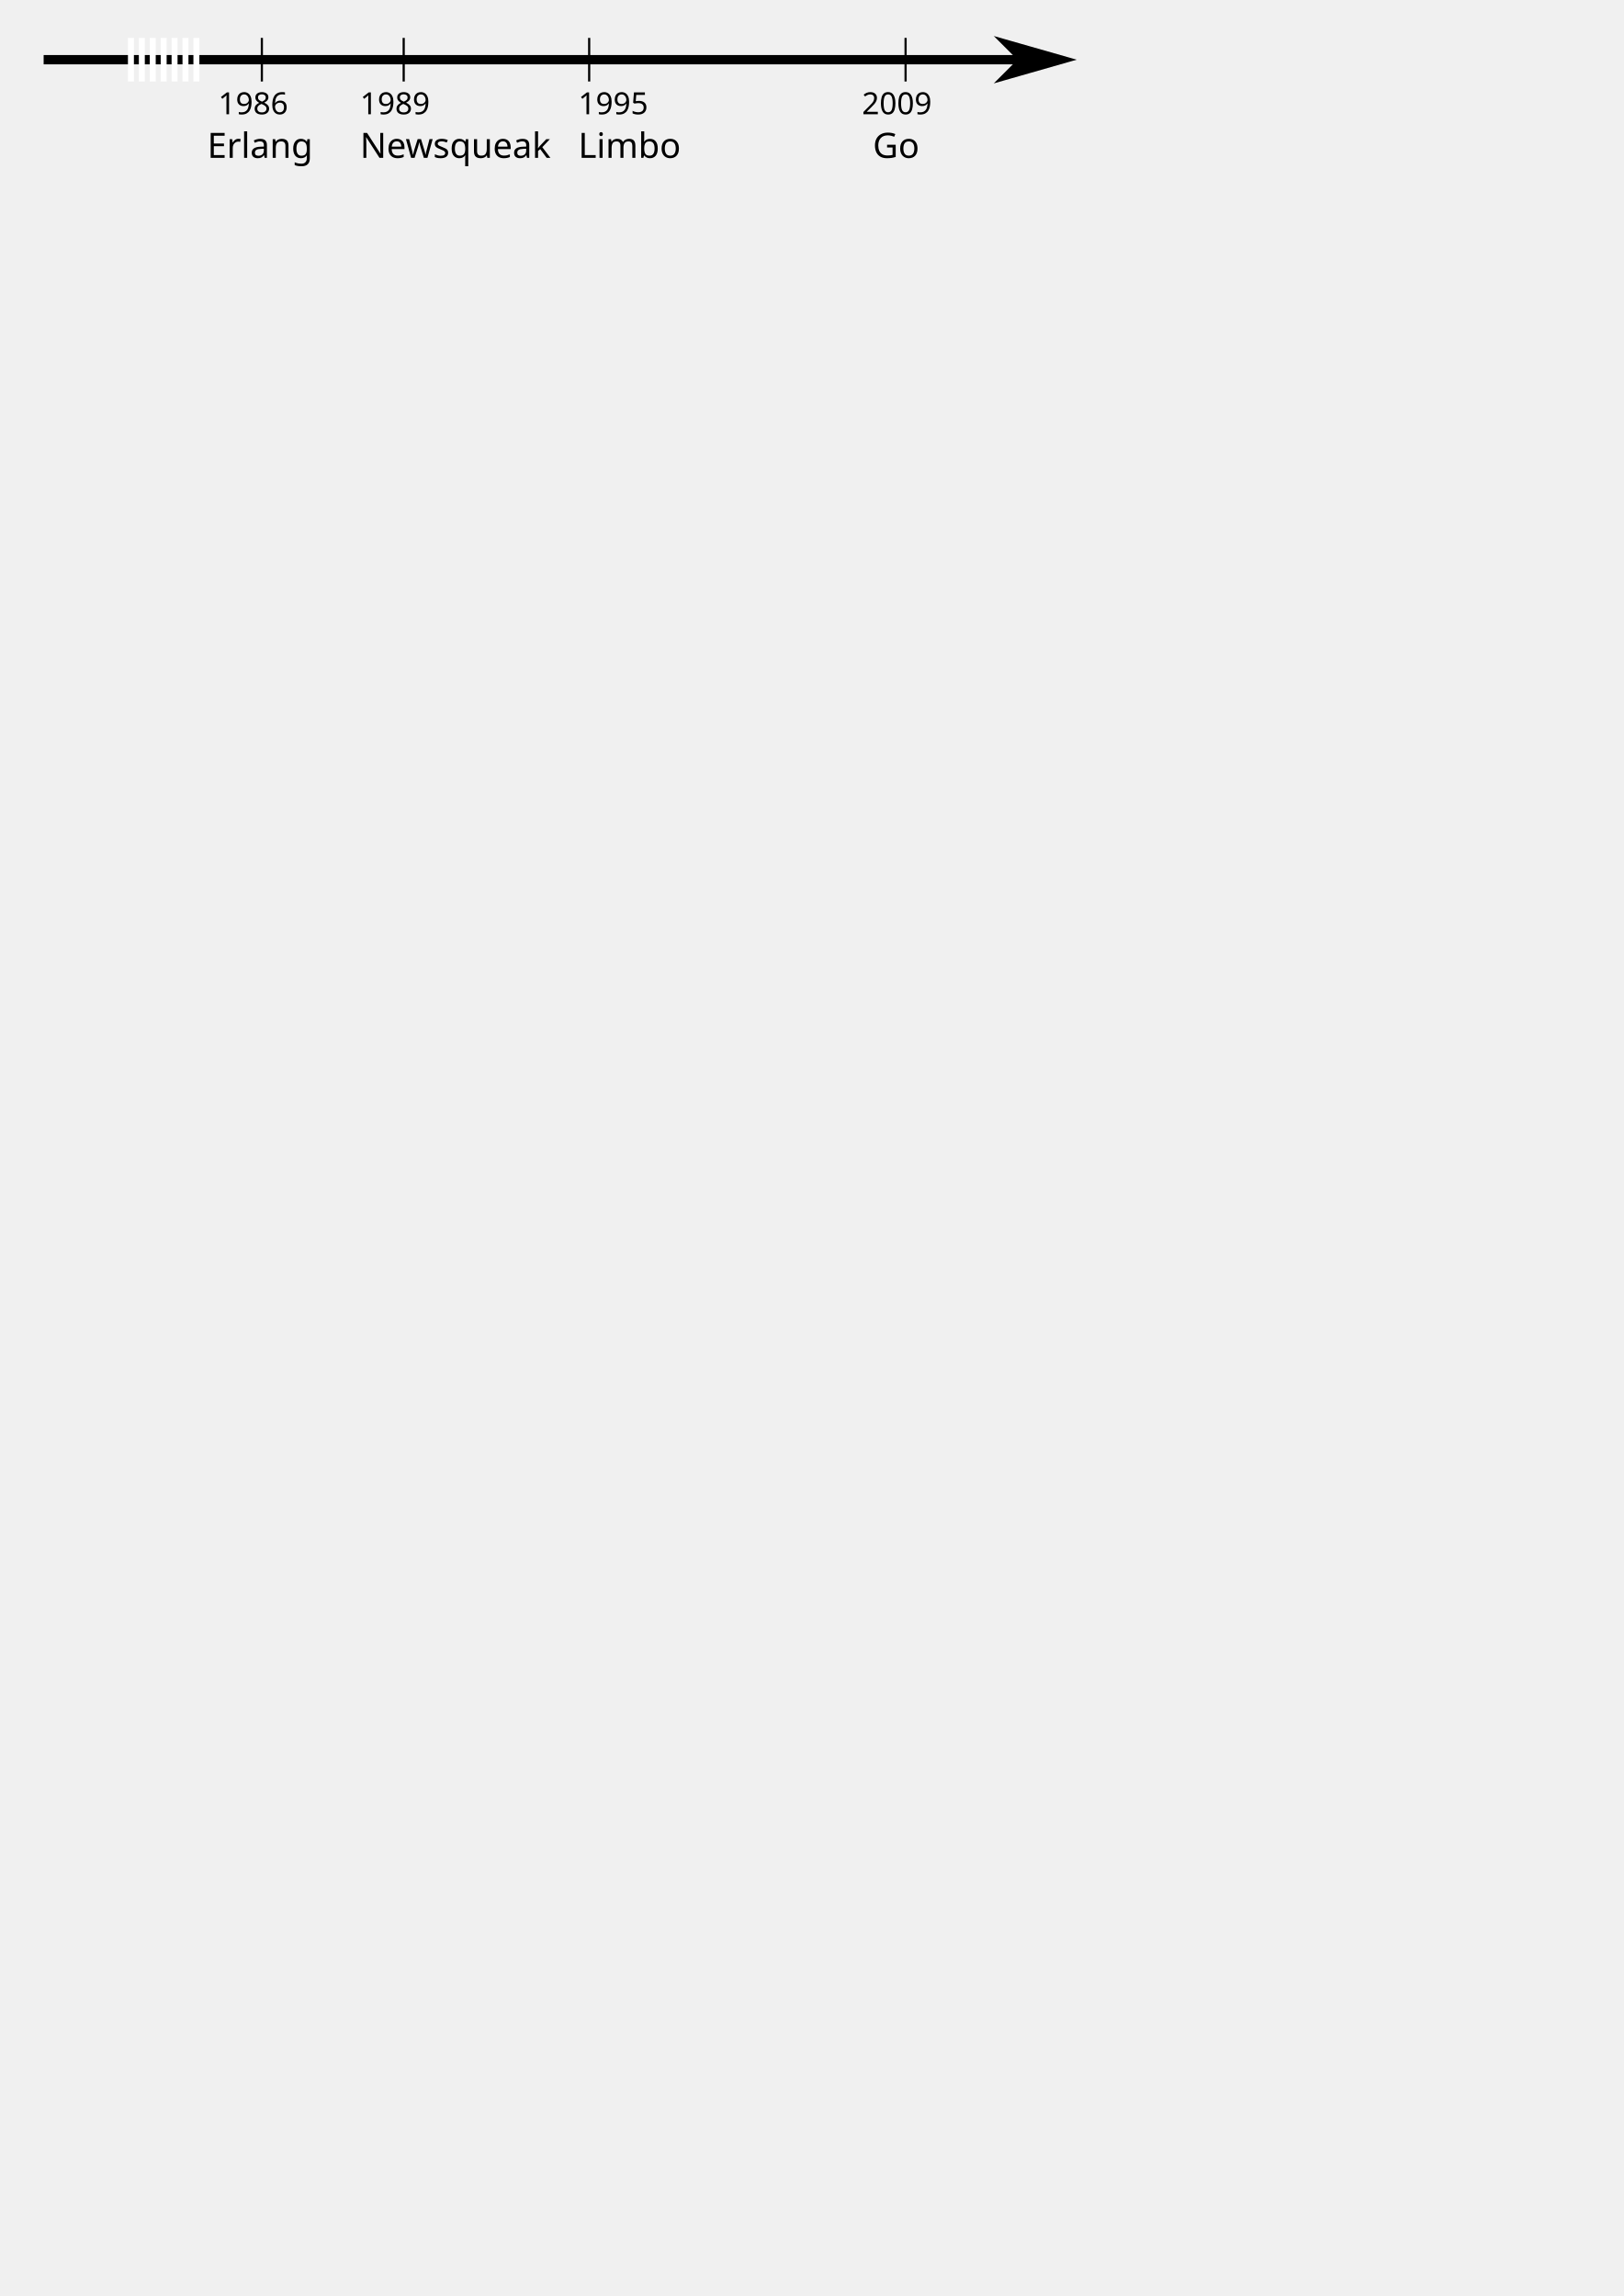
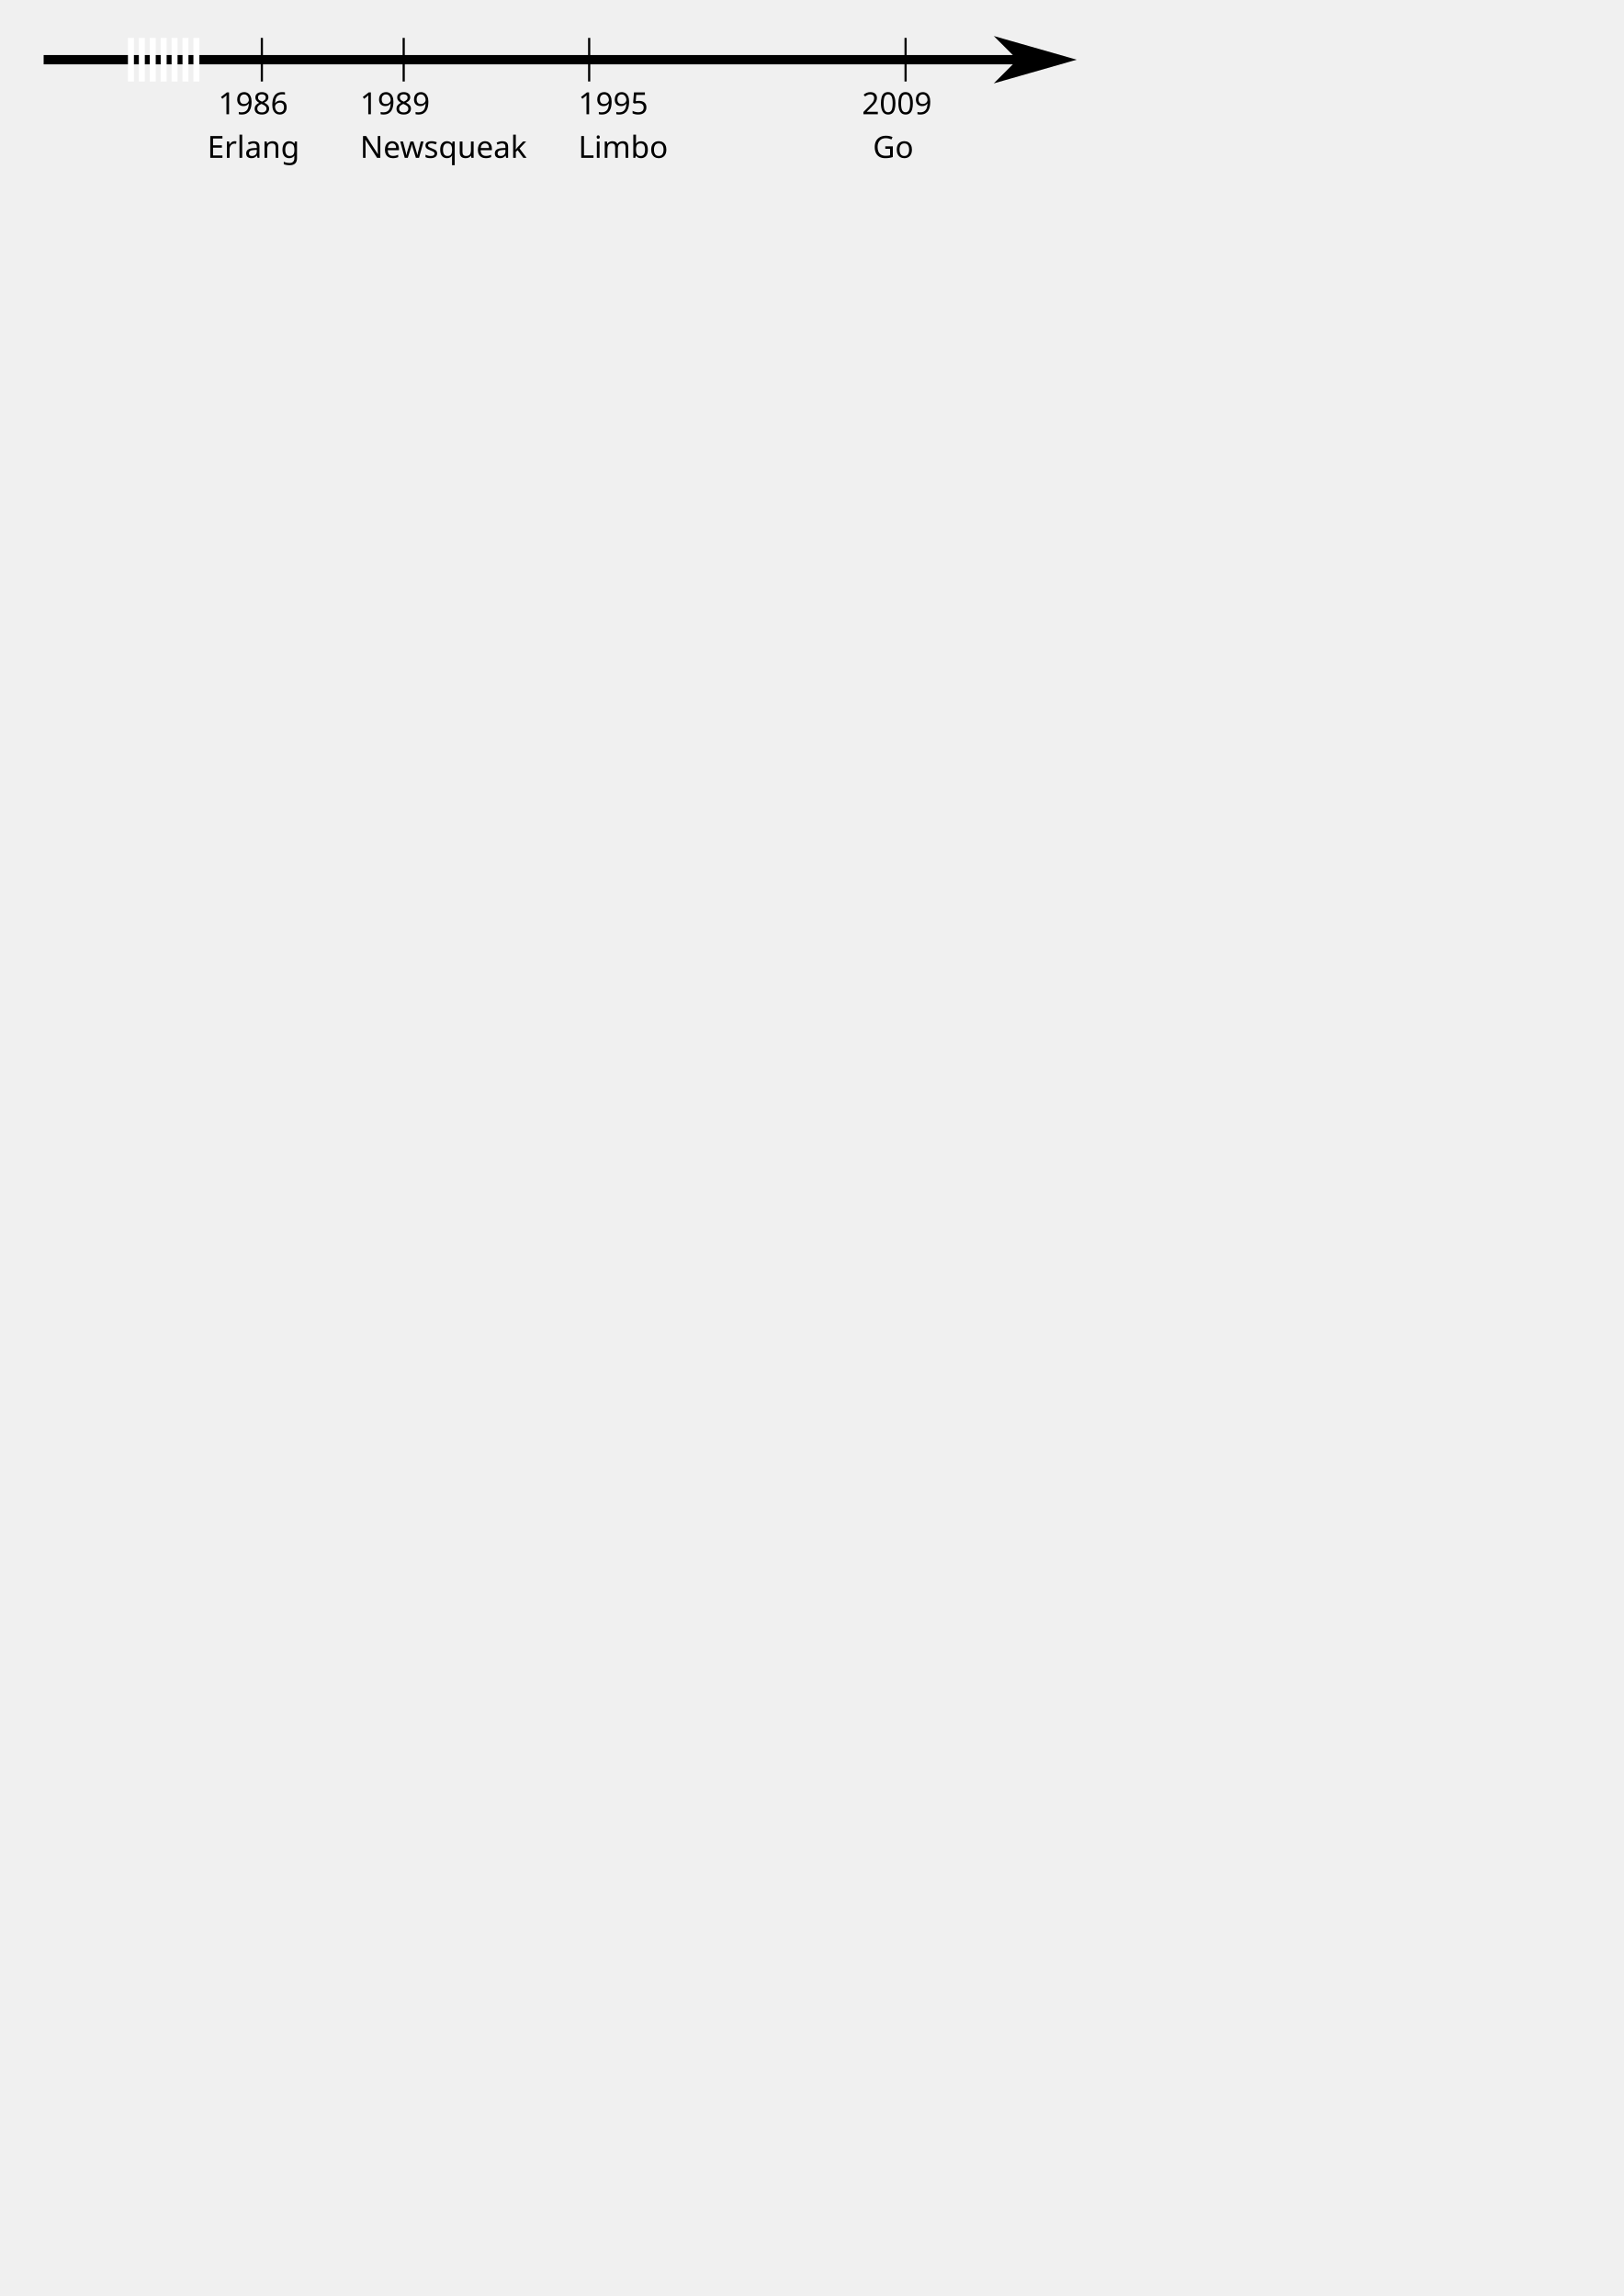
<svg xmlns="http://www.w3.org/2000/svg" width="744.094" height="1052.362" id="svg2" version="1.1">
  <defs id="defs4">
    <marker orient="auto" refY="0.0" refX="0.0" id="Arrow2Send" style="overflow:visible;">
      <path id="path3716" style="font-size:12.0;fill-rule:evenodd;stroke-width:0.625;stroke-linejoin:round;" d="M 8.719,4.034 L -2.207,0.016 L 8.719,-4.002 C 6.973,-1.63 6.983,1.616 8.719,4.034 z " transform="scale(0.3) rotate(180) translate(-2.3,0)" />
    </marker>
    <marker orient="auto" refY="0.0" refX="0.0" id="Arrow2Lend" style="overflow:visible;">
      <path id="path3704" style="font-size:12.0;fill-rule:evenodd;stroke-width:0.625;stroke-linejoin:round;" d="M 8.719,4.034 L -2.207,0.016 L 8.719,-4.002 C 6.973,-1.63 6.983,1.616 8.719,4.034 z " transform="scale(1.1) rotate(180) translate(1,0)" />
    </marker>
    <marker orient="auto" refY="0.0" refX="0.0" id="Arrow1Mend" style="overflow:visible;">
      <path id="path3713" d="M 0.0,0.0 L 5.0,-5.0 L -12.5,0.0 L 5.0,5.0 L 0.0,0.0 z " style="fill-rule:evenodd;stroke:#000000;stroke-width:1.0pt;marker-start:none;" transform="scale(0.4) rotate(180) translate(10,0)" />
    </marker>
    <marker orient="auto" refY="0.0" refX="0.0" id="Arrow1Lend" style="overflow:visible;">
      <path id="path3707" d="M 0.0,0.0 L 5.0,-5.0 L -12.5,0.0 L 5.0,5.0 L 0.0,0.0 z " style="fill-rule:evenodd;stroke:#000000;stroke-width:1.0pt;marker-start:none;" transform="scale(0.8) rotate(180) translate(12.5,0)" />
    </marker>
    <marker orient="auto" refY="0" refX="0" id="Arrow1Mend-2" style="overflow:visible">
      <path id="path3713-9" d="M 0,0 5,-5 -12.5,0 5,5 0,0 z" style="fill-rule:evenodd;stroke:#000000;stroke-width:1pt;marker-start:none" transform="matrix(-0.4,0,0,-0.4,-4,0)" />
    </marker>
    <marker orient="auto" refY="0" refX="0" id="Arrow1Mend-1" style="overflow:visible">
      <path id="path3713-1" d="M 0,0 5,-5 -12.5,0 5,5 0,0 z" style="fill-rule:evenodd;stroke:#000000;stroke-width:1pt;marker-start:none" transform="matrix(-0.4,0,0,-0.4,-4,0)" />
    </marker>
  </defs>
  <g id="layer1">
    <rect style="fill:none" id="rect2822" width="58.571" height="40" x="88.571" y="106.648" ry="11.429" />
    <rect style="fill:none" id="rect2824" width="31.429" height="37.143" x="85.714" y="103.791" ry="11.429" />
    <rect style="fill:none" id="rect2826-8" width="38.571" height="31.429" x="205.964" y="76.898" ry="11.429" />
    <rect style="fill:none" id="rect2826-85" width="38.571" height="31.429" x="277.393" y="74.041" ry="11.429" />
    <text xml:space="preserve" style="font-size:16px;font-style:normal;font-variant:normal;font-weight:normal;font-stretch:normal;text-align:start;line-height:125%;writing-mode:lr-tb;text-anchor:start;fill:#000000;fill-opacity:1;stroke:none;font-family:Droid Serif;-inkscape-font-specification:Droid Serif" x="227.143" y="121.648" id="text3657">
      <tspan id="tspan3659" x="227.143" y="121.648" />
    </text>
    <rect style="fill:none" id="rect2826-84" width="38.571" height="31.429" x="359.286" y="42.612" ry="11.429" />
-     <text xml:space="preserve" style="font-size:16px;font-style:normal;font-variant:normal;font-weight:normal;font-stretch:normal;text-align:start;line-height:125%;writing-mode:lr-tb;text-anchor:start;fill:#000000;fill-opacity:1;stroke:none;font-family:Droid Serif;-inkscape-font-specification:Droid Serif" x="165" y="72.362" id="text5075">
+     <text xml:space="preserve" style="font-size:14px;font-style:normal;font-variant:normal;font-weight:normal;font-stretch:normal;text-align:start;line-height:125%;writing-mode:lr-tb;text-anchor:start;fill:#000000;fill-opacity:1;stroke:none;font-family:PT Sans;-inkscape-font-specification:PT Sans;text-indent:0;text-decoration:none;letter-spacing:normal;word-spacing:normal;text-transform:none;direction:ltr;block-progression:tb;baseline-shift:baseline;color:#000000;fill-rule:nonzero;marker:none;visibility:visible;display:inline;overflow:visible;enable-background:accumulate" x="165" y="72.362" id="text5075">
      <tspan x="165" y="72.362" id="tspan2897">Newsqueak</tspan>
      <tspan x="165" y="92.362" id="tspan2901" />
    </text>
    <path style="fill:none;stroke:#000000;stroke-width:4.277px;stroke-linecap:butt;stroke-linejoin:miter;stroke-opacity:1;marker-start:none;marker-end:url(#Arrow1Mend)" d="m 20,27.362 c 365.8,0 465,0 465,0" id="path2894" />
-     <text xml:space="preserve" style="font-size:16px;font-style:normal;font-variant:normal;font-weight:normal;font-stretch:normal;text-align:start;line-height:125%;writing-mode:lr-tb;text-anchor:start;fill:#000000;fill-opacity:1;stroke:none;font-family:Droid Serif;-inkscape-font-specification:Droid Serif" x="265" y="72.362" id="text5075-5">
+     <text xml:space="preserve" style="font-size:14px;font-style:normal;font-variant:normal;font-weight:normal;font-stretch:normal;text-align:start;line-height:125%;writing-mode:lr-tb;text-anchor:start;fill:#000000;fill-opacity:1;stroke:none;font-family:PT Sans;-inkscape-font-specification:PT Sans;text-indent:0;text-decoration:none;letter-spacing:normal;word-spacing:normal;text-transform:none;direction:ltr;block-progression:tb;baseline-shift:baseline;color:#000000;fill-rule:nonzero;marker:none;visibility:visible;display:inline;overflow:visible;enable-background:accumulate" x="265" y="72.362" id="text5075-5">
      <tspan x="265" y="72.362" id="tspan2897-6">Limbo</tspan>
    </text>
-     <text xml:space="preserve" style="font-size:16px;font-style:normal;font-variant:normal;font-weight:normal;font-stretch:normal;text-align:start;line-height:125%;writing-mode:lr-tb;text-anchor:start;fill:#000000;fill-opacity:1;stroke:none;font-family:Droid Serif;-inkscape-font-specification:Droid Serif" x="400" y="72.362" id="text5075-5-2">
+     <text xml:space="preserve" style="font-size:14px;font-style:normal;font-variant:normal;font-weight:normal;font-stretch:normal;text-align:start;line-height:125%;writing-mode:lr-tb;text-anchor:start;fill:#000000;fill-opacity:1;stroke:none;font-family:PT Sans;-inkscape-font-specification:PT Sans;text-indent:0;text-decoration:none;letter-spacing:normal;word-spacing:normal;text-transform:none;direction:ltr;block-progression:tb;baseline-shift:baseline;color:#000000;fill-rule:nonzero;marker:none;visibility:visible;display:inline;overflow:visible;enable-background:accumulate" x="400" y="72.362" id="text5075-5-2">
      <tspan x="400" y="72.362" id="tspan2897-6-7">Go</tspan>
    </text>
-     <text xml:space="preserve" style="font-size:16px;font-style:normal;font-variant:normal;font-weight:normal;font-stretch:normal;text-align:start;line-height:125%;writing-mode:lr-tb;text-anchor:start;fill:#000000;fill-opacity:1;stroke:none;font-family:Droid Serif;-inkscape-font-specification:Droid Serif" x="95" y="72.362" id="text5075-5-0">
+     <text xml:space="preserve" style="font-size:14px;font-style:normal;font-variant:normal;font-weight:normal;font-stretch:normal;text-align:start;line-height:125%;writing-mode:lr-tb;text-anchor:start;fill:#000000;fill-opacity:1;stroke:none;font-family:PT Sans;-inkscape-font-specification:PT Sans;text-indent:0;text-decoration:none;letter-spacing:normal;word-spacing:normal;text-transform:none;direction:ltr;block-progression:tb;baseline-shift:baseline;color:#000000;fill-rule:nonzero;marker:none;visibility:visible;display:inline;overflow:visible;enable-background:accumulate" x="95" y="72.362" id="text5075-5-0">
      <tspan x="95" y="72.362" id="tspan2897-6-9">Erlang</tspan>
    </text>
    <flowRoot xml:space="preserve" id="flowRoot2903" style="fill:black;stroke:none;stroke-opacity:1;stroke-width:1px;stroke-linejoin:miter;stroke-linecap:butt;fill-opacity:1;font-family:Bitstream Vera Sans;font-style:normal;font-weight:normal;font-size:40px">
      <flowRegion id="flowRegion2905">
        <rect id="rect2907" width="465.357" height="56.071" x="30.714" y="14.505" />
      </flowRegion>
      <flowPara id="flowPara2909" />
    </flowRoot>
-     <text xml:space="preserve" style="font-size:16px;font-style:normal;font-variant:normal;font-weight:normal;font-stretch:normal;text-align:start;line-height:125%;writing-mode:lr-tb;text-anchor:start;fill:#000000;fill-opacity:1;stroke:none;font-family:Droid Serif;-inkscape-font-specification:Droid Serif" x="165" y="52.362" id="text5075-59">
-       <tspan x="165" y="52.362" id="tspan2897-7" style="font-size:14px">1989</tspan>
+     <text xml:space="preserve" style="font-size:14px;font-style:normal;font-variant:normal;font-weight:normal;font-stretch:normal;text-align:start;line-height:125%;writing-mode:lr-tb;text-anchor:start;fill:#000000;fill-opacity:1;stroke:none;font-family:PT Sans;-inkscape-font-specification:PT Sans;text-indent:0;text-decoration:none;letter-spacing:normal;word-spacing:normal;text-transform:none;direction:ltr;block-progression:tb;baseline-shift:baseline;color:#000000;fill-rule:nonzero;marker:none;visibility:visible;display:inline;overflow:visible;enable-background:accumulate" x="165" y="52.362" id="text5075-59">
+       <tspan x="165" y="52.362" id="tspan2897-7" style="font-size:14px;font-style:normal;font-variant:normal;font-weight:normal;font-stretch:normal;text-indent:0;text-align:start;text-decoration:none;line-height:125%;letter-spacing:normal;word-spacing:normal;text-transform:none;direction:ltr;block-progression:tb;writing-mode:lr-tb;text-anchor:start;baseline-shift:baseline;color:#000000;fill:#000000;fill-opacity:1;fill-rule:nonzero;stroke:none;marker:none;visibility:visible;display:inline;overflow:visible;enable-background:accumulate;font-family:PT Sans;-inkscape-font-specification:PT Sans">1989</tspan>
      <tspan x="165" y="69.862" id="tspan2901-7" />
    </text>
-     <text xml:space="preserve" style="font-size:16px;font-style:normal;font-variant:normal;font-weight:normal;font-stretch:normal;text-align:start;line-height:125%;writing-mode:lr-tb;text-anchor:start;fill:#000000;fill-opacity:1;stroke:none;font-family:Droid Serif;-inkscape-font-specification:Droid Serif" x="265" y="52.362" id="text5075-59-8">
-       <tspan x="265" y="52.362" id="tspan2897-7-1" style="font-size:14px">1995</tspan>
+     <text xml:space="preserve" style="font-size:14px;font-style:normal;font-variant:normal;font-weight:normal;font-stretch:normal;text-align:start;line-height:125%;writing-mode:lr-tb;text-anchor:start;fill:#000000;fill-opacity:1;stroke:none;font-family:PT Sans;-inkscape-font-specification:PT Sans;text-indent:0;text-decoration:none;letter-spacing:normal;word-spacing:normal;text-transform:none;direction:ltr;block-progression:tb;baseline-shift:baseline;color:#000000;fill-rule:nonzero;marker:none;visibility:visible;display:inline;overflow:visible;enable-background:accumulate" x="265" y="52.362" id="text5075-59-8">
+       <tspan x="265" y="52.362" id="tspan2897-7-1" style="font-size:14px;font-style:normal;font-variant:normal;font-weight:normal;font-stretch:normal;text-indent:0;text-align:start;text-decoration:none;line-height:125%;letter-spacing:normal;word-spacing:normal;text-transform:none;direction:ltr;block-progression:tb;writing-mode:lr-tb;text-anchor:start;baseline-shift:baseline;color:#000000;fill:#000000;fill-opacity:1;fill-rule:nonzero;stroke:none;marker:none;visibility:visible;display:inline;overflow:visible;enable-background:accumulate;font-family:PT Sans;-inkscape-font-specification:PT Sans">1995</tspan>
      <tspan x="265" y="69.862" id="tspan2901-7-2" />
    </text>
    <path style="fill:none;stroke:#000000;stroke-width:1px;stroke-linecap:butt;stroke-linejoin:miter;stroke-opacity:1" d="m 185,17.362 c 0,20 0,20 0,20" id="path2982" />
    <path style="fill:none;stroke:#000000;stroke-width:1px;stroke-linecap:butt;stroke-linejoin:miter;stroke-opacity:1" d="m 270,17.362 c 0,20 0,20 0,20" id="path2982-6" />
    <path style="fill:none;stroke:#000000;stroke-width:1px;stroke-linecap:butt;stroke-linejoin:miter;stroke-opacity:1" d="m 120,17.362 c 0,20 0,20 0,20" id="path2982-5" />
    <text xml:space="preserve" style="font-size:16px;font-style:normal;font-variant:normal;font-weight:normal;font-stretch:normal;text-align:start;line-height:125%;writing-mode:lr-tb;text-anchor:start;fill:#000000;fill-opacity:1;stroke:none;font-family:Droid Serif;-inkscape-font-specification:Droid Serif" x="100" y="52.362" id="text5075-59-6">
-       <tspan x="100" y="52.362" id="tspan2897-7-11" style="font-size:14px">1986</tspan>
+       <tspan x="100" y="52.362" id="tspan2897-7-11" style="font-size:14px;-inkscape-font-specification:PT Sans;font-family:PT Sans;font-weight:normal;font-style:normal;font-stretch:normal;font-variant:normal">1986</tspan>
      <tspan x="100" y="69.862" id="tspan3056" />
      <tspan x="100" y="87.362" id="tspan2901-7-5" />
    </text>
    <path style="fill:none;stroke:#000000;stroke-width:1px;stroke-linecap:butt;stroke-linejoin:miter;stroke-opacity:1" d="m 415,17.362 c 0,20 0,20 0,20" id="path2982-5-9" />
-     <text xml:space="preserve" style="font-size:16px;font-style:normal;font-variant:normal;font-weight:normal;font-stretch:normal;text-align:start;line-height:125%;writing-mode:lr-tb;text-anchor:start;fill:#000000;fill-opacity:1;stroke:none;font-family:Droid Serif;-inkscape-font-specification:Droid Serif" x="395" y="52.362" id="text5075-59-8-8">
-       <tspan x="395" y="52.362" id="tspan2897-7-1-4" style="font-size:14px">2009</tspan>
+     <text xml:space="preserve" style="font-size:14px;font-style:normal;font-variant:normal;font-weight:normal;font-stretch:normal;text-align:start;line-height:125%;writing-mode:lr-tb;text-anchor:start;fill:#000000;fill-opacity:1;stroke:none;font-family:PT Sans;-inkscape-font-specification:PT Sans;text-indent:0;text-decoration:none;letter-spacing:normal;word-spacing:normal;text-transform:none;direction:ltr;block-progression:tb;baseline-shift:baseline;color:#000000;fill-rule:nonzero;marker:none;visibility:visible;display:inline;overflow:visible;enable-background:accumulate" x="395" y="52.362" id="text5075-59-8-8">
+       <tspan x="395" y="52.362" id="tspan2897-7-1-4" style="font-size:14px;font-style:normal;font-variant:normal;font-weight:normal;font-stretch:normal;text-indent:0;text-align:start;text-decoration:none;line-height:125%;letter-spacing:normal;word-spacing:normal;text-transform:none;direction:ltr;block-progression:tb;writing-mode:lr-tb;text-anchor:start;baseline-shift:baseline;color:#000000;fill:#000000;fill-opacity:1;fill-rule:nonzero;stroke:none;marker:none;visibility:visible;display:inline;overflow:visible;enable-background:accumulate;font-family:PT Sans;-inkscape-font-specification:PT Sans">2009</tspan>
      <tspan x="395" y="69.862" id="tspan2901-7-2-8" />
    </text>
    <path style="fill:none;stroke:#ffffff;stroke-width:2.726px;stroke-linecap:butt;stroke-linejoin:miter;stroke-opacity:1" d="m 90,17.362 0,20" id="path3693" />
    <path style="fill:none;stroke:#ffffff;stroke-width:2.726px;stroke-linecap:butt;stroke-linejoin:miter;stroke-opacity:1" d="m 60,17.362 0,20" id="path3693-1" />
    <path style="fill:none;stroke:#ffffff;stroke-width:2.726px;stroke-linecap:butt;stroke-linejoin:miter;stroke-opacity:1" d="m 65,17.362 0,20" id="path3693-11" />
    <path style="fill:none;stroke:#ffffff;stroke-width:2.726px;stroke-linecap:butt;stroke-linejoin:miter;stroke-opacity:1" d="m 70,17.362 0,20" id="path3693-7" />
    <path style="fill:none;stroke:#ffffff;stroke-width:2.726px;stroke-linecap:butt;stroke-linejoin:miter;stroke-opacity:1" d="m 75,17.362 0,20" id="path3693-6" />
    <path style="fill:none;stroke:#ffffff;stroke-width:2.726px;stroke-linecap:butt;stroke-linejoin:miter;stroke-opacity:1" d="m 85,17.362 0,20" id="path3693-9" />
    <path style="fill:none;stroke:#ffffff;stroke-width:2.726px;stroke-linecap:butt;stroke-linejoin:miter;stroke-opacity:1" d="m 80,17.362 0,20" id="path3693-8" />
+     <flowRoot xml:space="preserve" id="flowRoot3068" style="fill:black;stroke:none;stroke-opacity:1;stroke-width:1px;stroke-linejoin:miter;stroke-linecap:butt;fill-opacity:1;font-family:Source Code Pro;font-style:normal;font-weight:300;font-size:40px;line-height:125%;letter-spacing:0px;word-spacing:0px;-inkscape-font-specification:Source Code Pro Light;font-stretch:normal;font-variant:normal">
+       <flowRegion id="flowRegion3070">
+         <rect id="rect3072" width="293.929" height="101.071" x="148.214" y="2.362" />
+       </flowRegion>
+       <flowPara id="flowPara3074" />
+     </flowRoot>
+     <flowRoot xml:space="preserve" id="flowRoot3076" style="fill:#000000;stroke:none;stroke-opacity:1;stroke-width:1px;stroke-linejoin:miter;stroke-linecap:butt;fill-opacity:1;font-family:PT Sans;font-style:normal;font-weight:normal;font-size:14px;line-height:125%;letter-spacing:normal;word-spacing:normal;-inkscape-font-specification:PT Sans;font-stretch:normal;font-variant:normal;text-indent:0;text-align:start;text-decoration:none;text-transform:none;direction:ltr;block-progression:tb;writing-mode:lr-tb;text-anchor:start;baseline-shift:baseline;color:#000000;fill-rule:nonzero;marker:none;visibility:visible;display:inline;overflow:visible;enable-background:accumulate">
+       <flowRegion id="flowRegion3078">
+         <rect id="rect3080" width="202.143" height="40.714" x="251.429" y="38.791" style="font-size:14px;font-style:normal;font-variant:normal;font-weight:normal;font-stretch:normal;text-indent:0;text-align:start;text-decoration:none;line-height:125%;letter-spacing:normal;word-spacing:normal;text-transform:none;direction:ltr;block-progression:tb;writing-mode:lr-tb;text-anchor:start;baseline-shift:baseline;color:#000000;fill:#000000;fill-opacity:1;fill-rule:nonzero;stroke:none;marker:none;visibility:visible;display:inline;overflow:visible;enable-background:accumulate;font-family:PT Sans;-inkscape-font-specification:PT Sans" />
+       </flowRegion>
+       <flowPara id="flowPara3082" />
+     </flowRoot>
  </g>
</svg>
